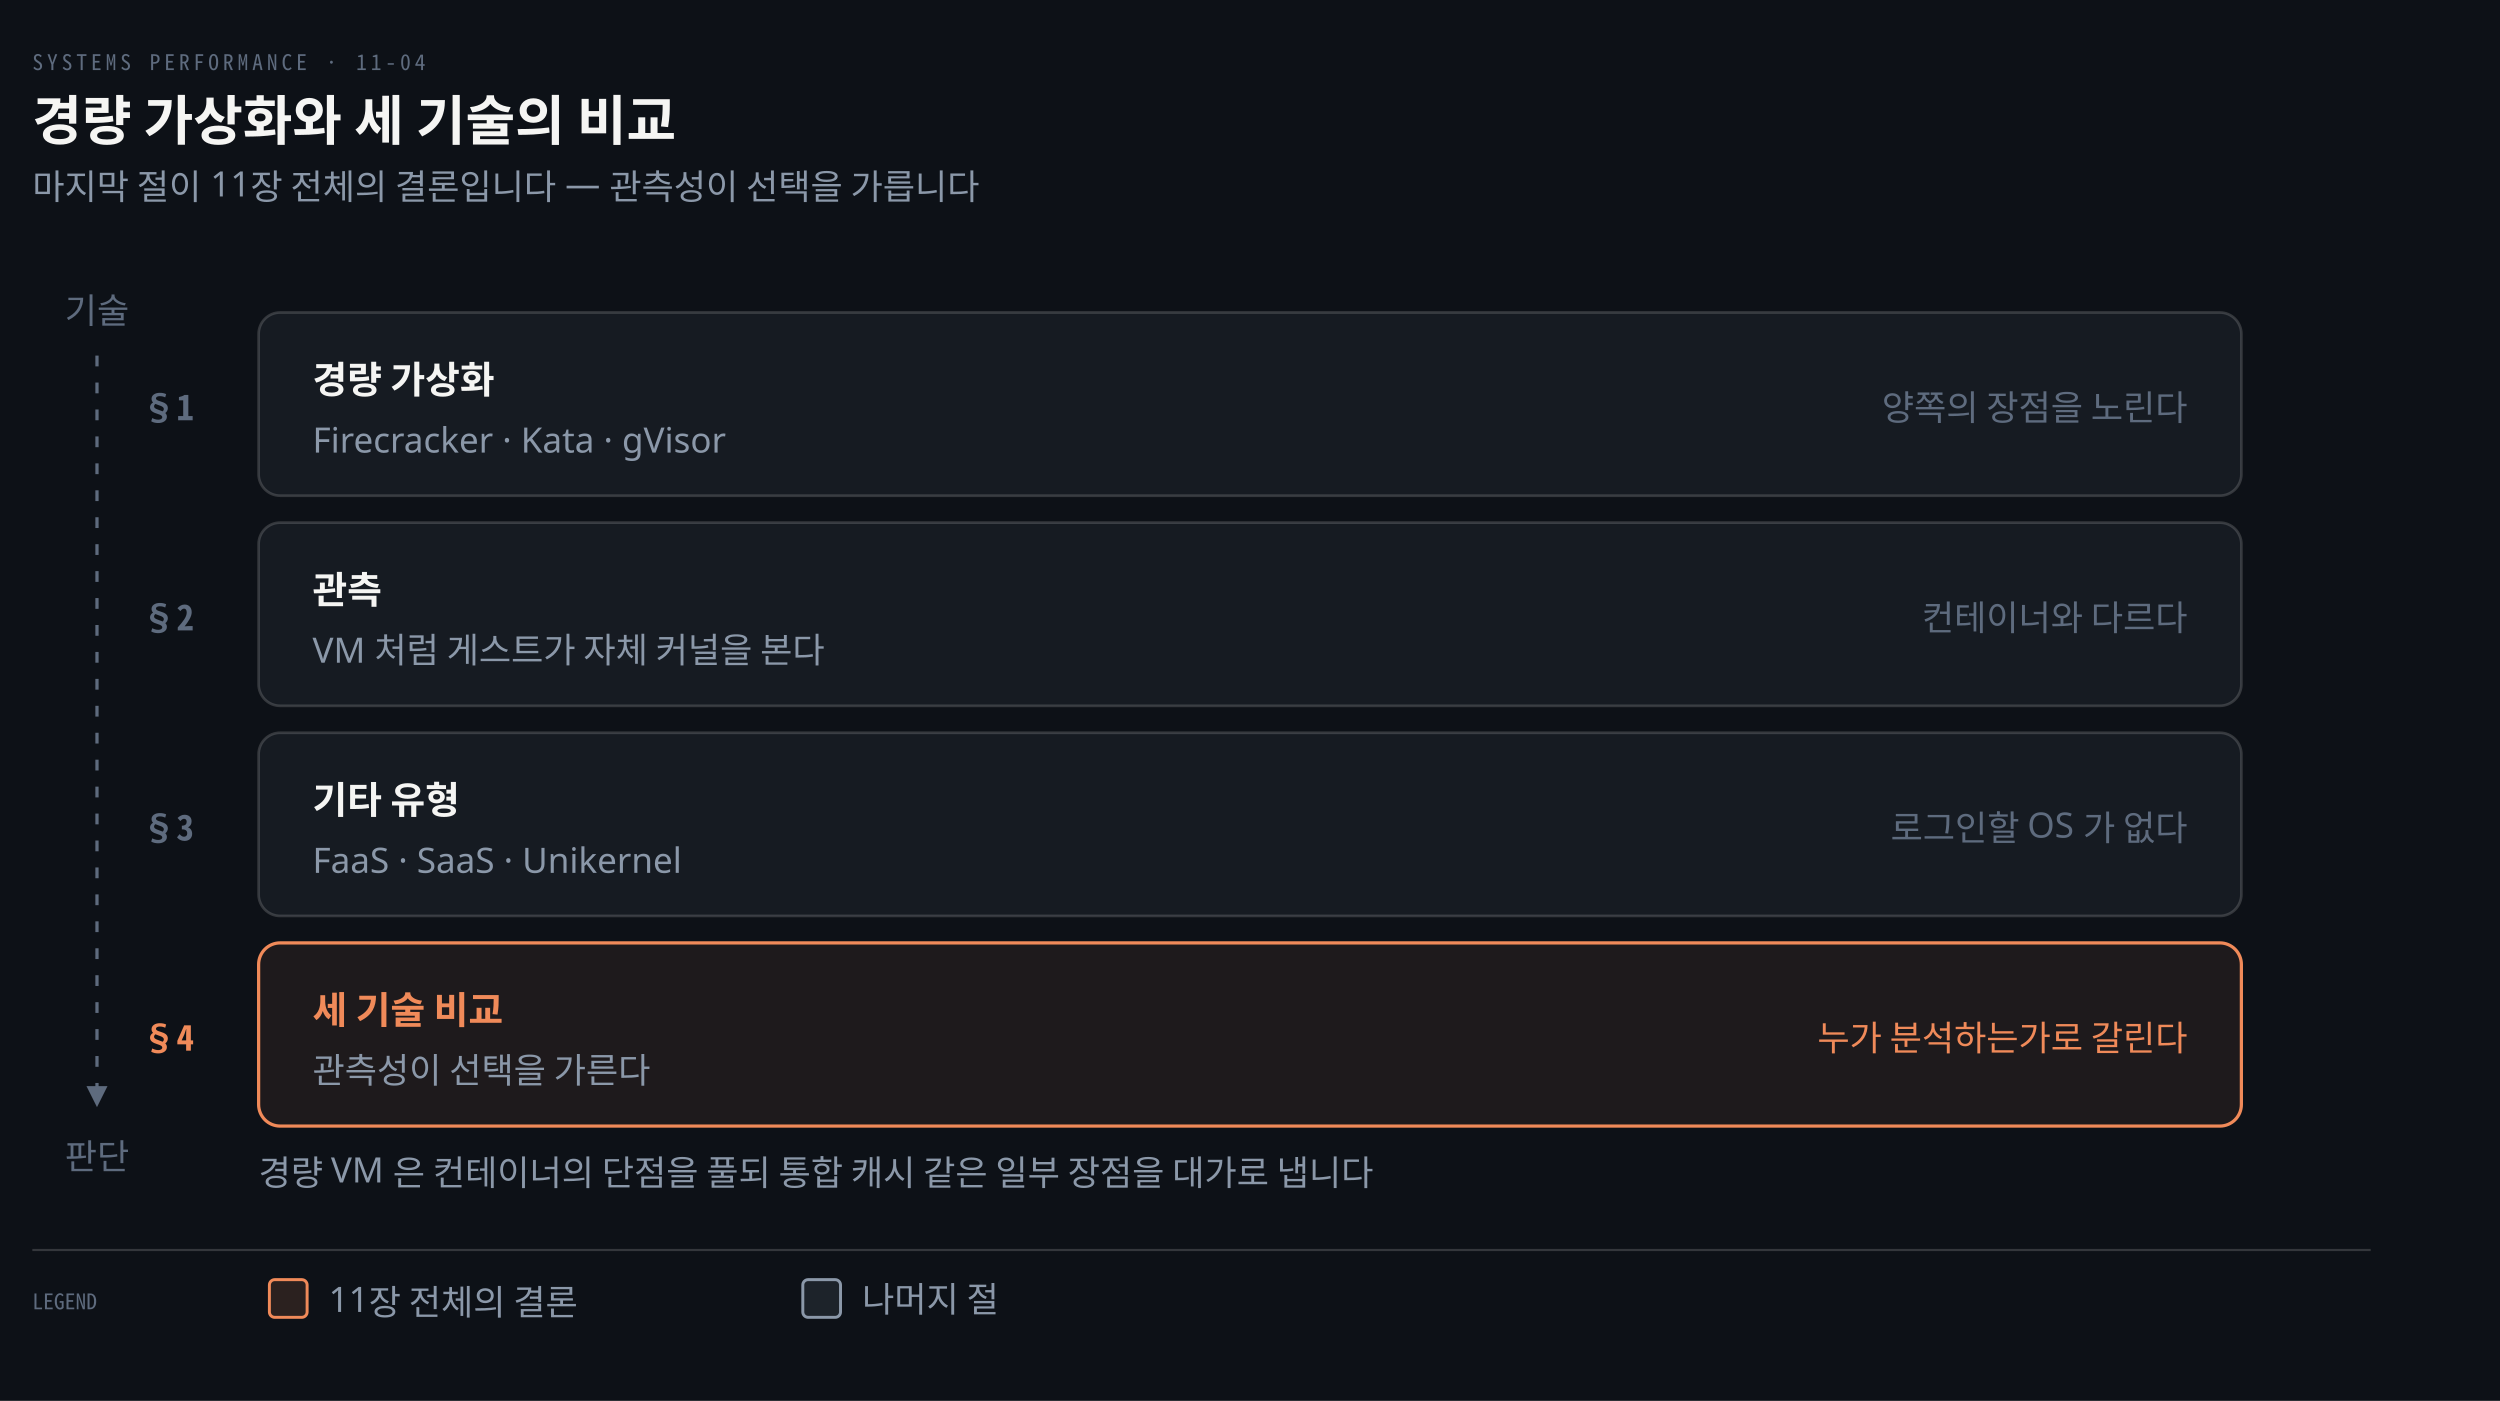
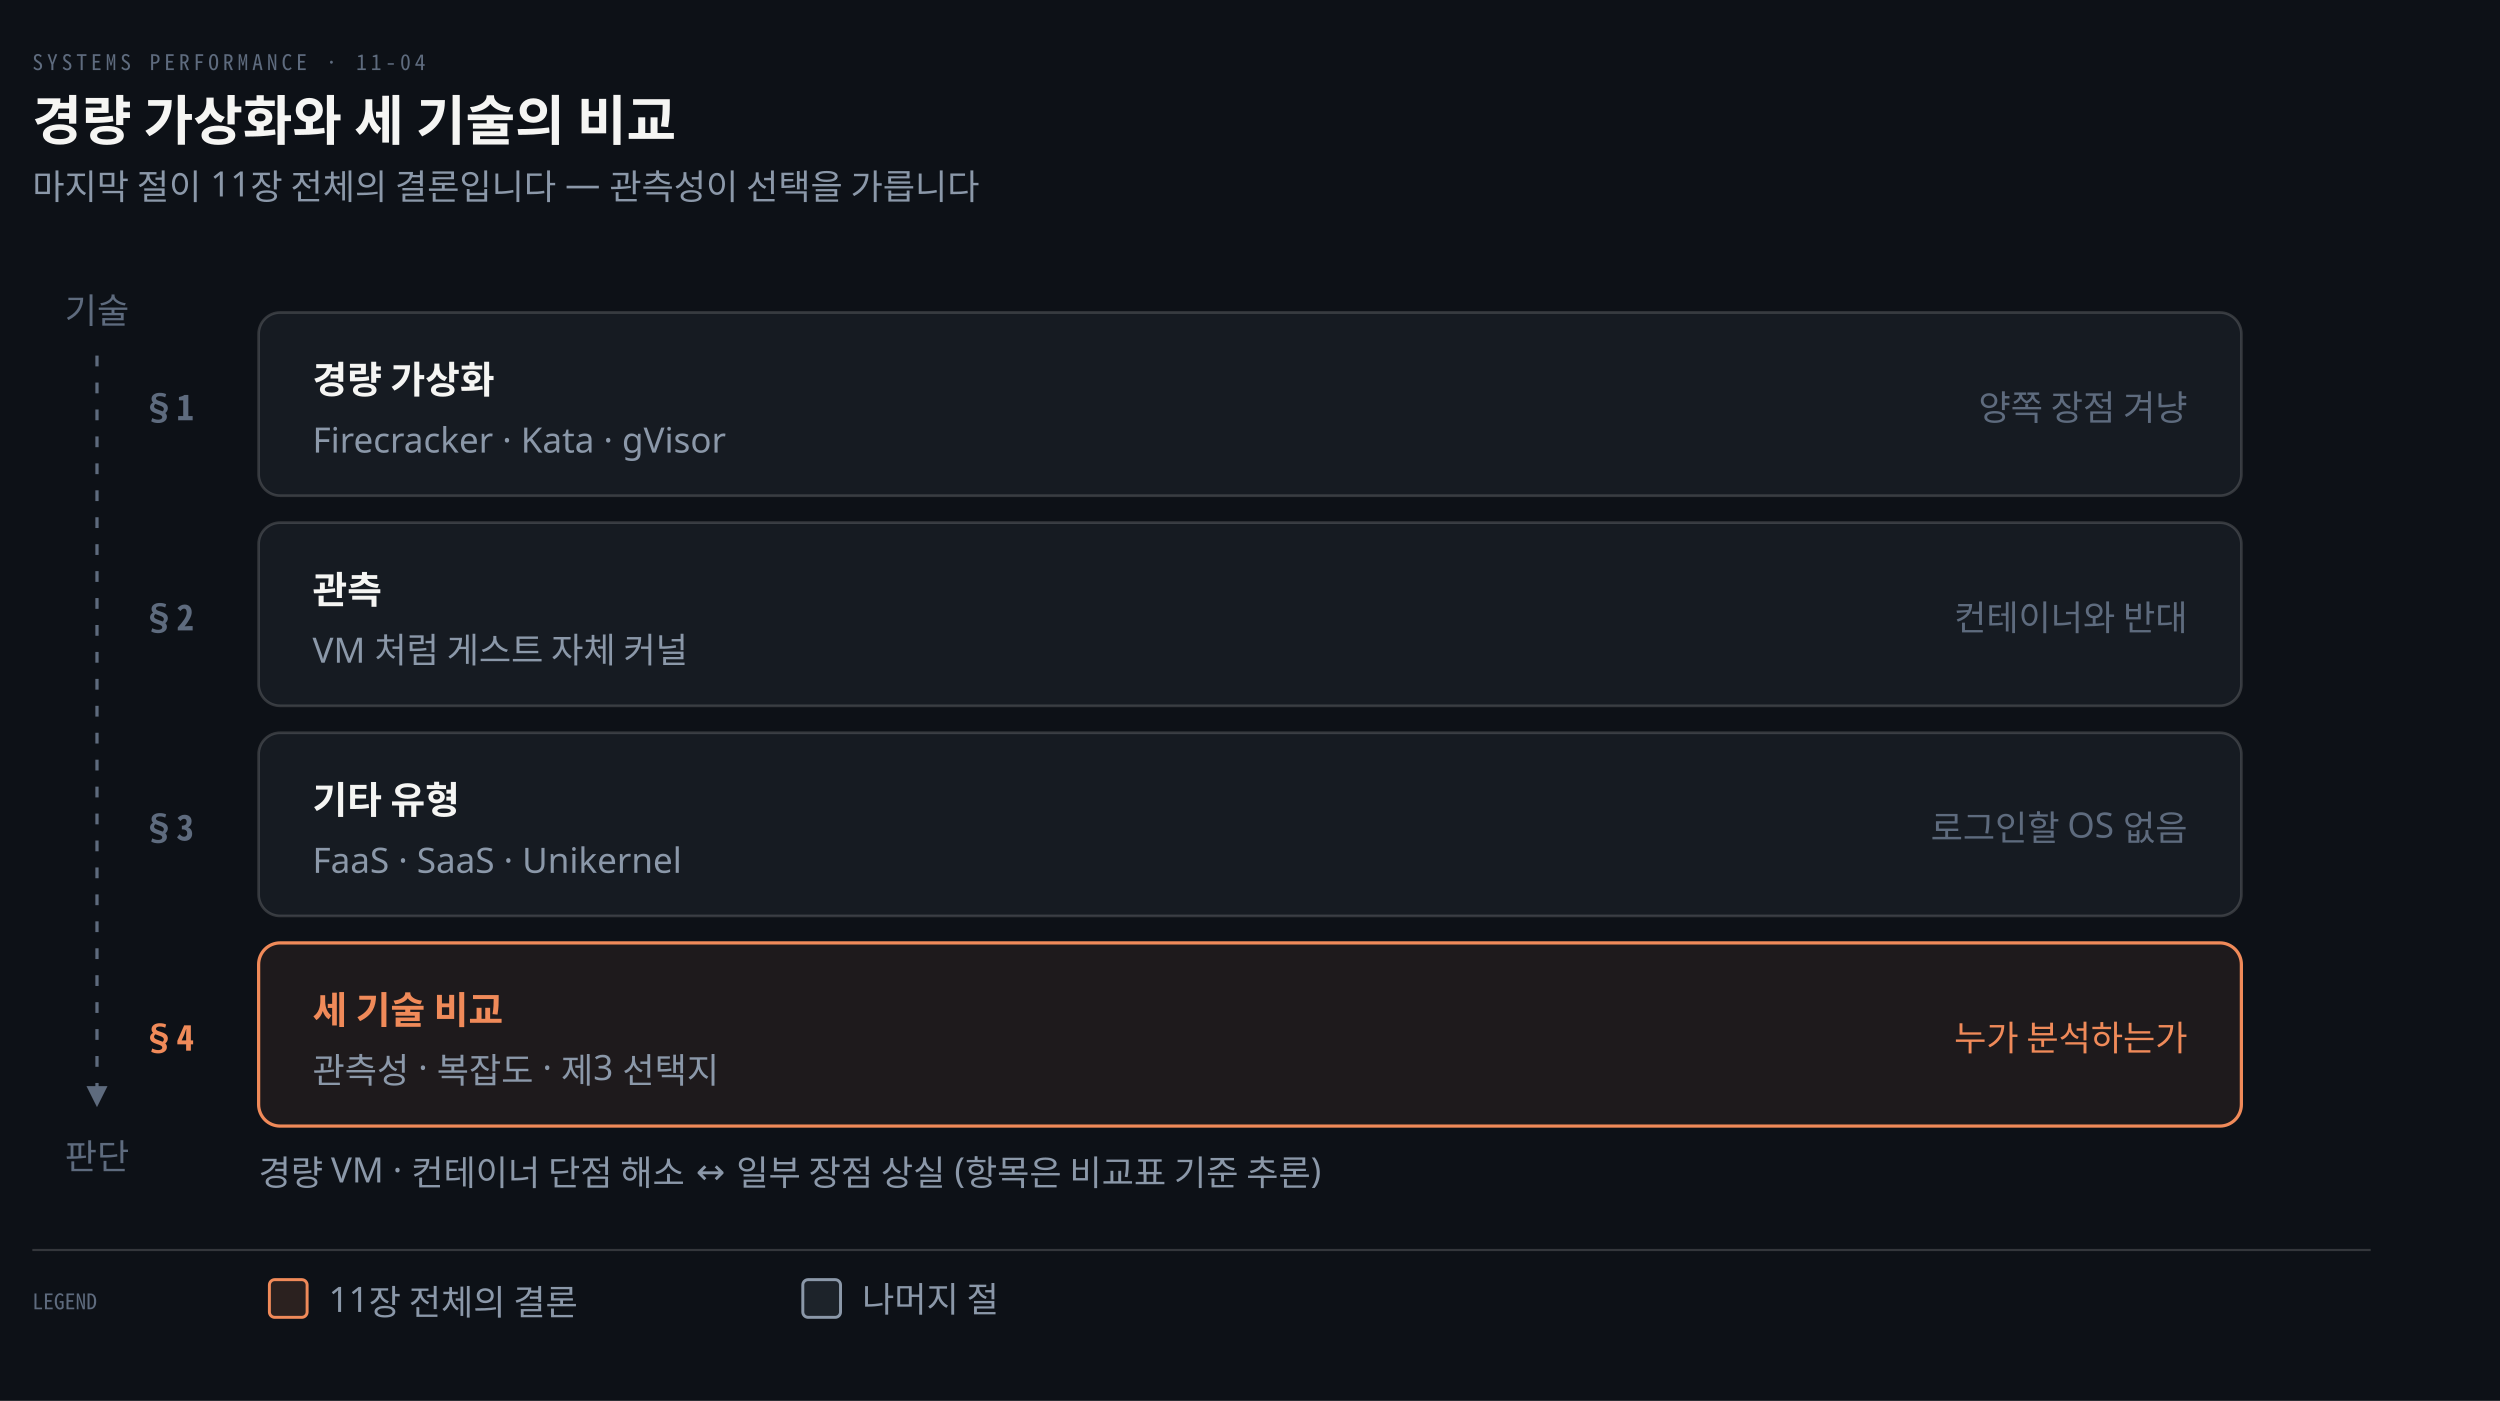
<svg xmlns="http://www.w3.org/2000/svg" viewBox="0 0 928 520" width="100%" role="img" aria-labelledby="dt dd">
  <defs>
    <marker id="ar" viewBox="0 0 8 8" refX="7" refY="4" markerWidth="6.5" markerHeight="6.5" orient="auto">
      <path d="M0 0 L8 4 L0 8 z" fill="#8B98A9" />
    </marker>
    <marker id="ok" viewBox="0 0 8 8" refX="7" refY="4" markerWidth="6.5" markerHeight="6.5" orient="auto">
      <path d="M0 0 L8 4 L0 8 z" fill="#3FB98C" />
    </marker>
    <marker id="warn" viewBox="0 0 8 8" refX="7" refY="4" markerWidth="6.5" markerHeight="6.5" orient="auto">
      <path d="M0 0 L8 4 L0 8 z" fill="#E3B341" />
    </marker>
    <marker id="bad" viewBox="0 0 8 8" refX="7" refY="4" markerWidth="6.5" markerHeight="6.5" orient="auto">
      <path d="M0 0 L8 4 L0 8 z" fill="#F0616D" />
    </marker>
    <marker id="info" viewBox="0 0 8 8" refX="7" refY="4" markerWidth="6.5" markerHeight="6.5" orient="auto">
      <path d="M0 0 L8 4 L0 8 z" fill="#6A95D8" />
    </marker>
    <marker id="acc" viewBox="0 0 8 8" refX="7" refY="4" markerWidth="6.5" markerHeight="6.5" orient="auto">
      <path d="M0 0 L8 4 L0 8 z" fill="#F08A59" />
    </marker>
    <marker id="soft" viewBox="0 0 8 8" refX="7" refY="4" markerWidth="6.5" markerHeight="6.5" orient="auto">
      <path d="M0 0 L8 4 L0 8 z" fill="#5E6B7E" />
    </marker>
  </defs>
  <rect width="928" height="520" fill="#0D1117" />
  <text x="12" y="26" font-family="'Geist Mono','Noto Sans Mono CJK KR',monospace" font-size="8" letter-spacing="0.18em" fill="#5E6B7E">SYSTEMS PERFORMANCE · 11-04</text>
  <text x="12" y="52" font-family="'Geist','Apple SD Gothic Neo','Noto Sans KR','Malgun Gothic',sans-serif" font-size="20" font-weight="600" fill="#F5F5F3">경량 가상화와 세 기술의 비교</text>
  <text x="12" y="74" font-family="'Geist','Apple SD Gothic Neo','Noto Sans KR','Malgun Gothic',sans-serif" font-size="13" fill="#8B98A9">마지막 절이 11장 전체의 결론입니다 — 관측성이 선택을 가릅니다</text>
  <rect x="96" y="116" width="736" height="68" rx="8" fill="#161B22" stroke="rgba(191,192,192,0.22)" stroke-width="1.0" />
  <text x="72" y="156" text-anchor="end" font-family="'Geist Mono','Noto Sans Mono CJK KR',monospace" font-size="13" font-weight="600" fill="#5E6B7E">§1</text>
  <text x="116" y="146" text-anchor="start" font-family="'Geist','Apple SD Gothic Neo','Noto Sans KR','Malgun Gothic',sans-serif" font-size="14" font-weight="600" fill="#F5F5F3">경량 가상화</text>
  <text x="116" y="168" text-anchor="start" font-family="'Geist','Apple SD Gothic Neo','Noto Sans KR','Malgun Gothic',sans-serif" font-size="13" font-weight="400" fill="#8B98A9">Firecracker · Kata · gVisor</text>
-   <text x="812" y="156" text-anchor="end" font-family="'Geist','Apple SD Gothic Neo','Noto Sans KR','Malgun Gothic',sans-serif" font-size="13" font-weight="400" fill="#5E6B7E">양쪽의 장점을 노린다</text>
+   <text x="812" y="156" text-anchor="end" font-family="'Geist','Apple SD Gothic Neo','Noto Sans KR','Malgun Gothic',sans-serif" font-size="13" font-weight="400" fill="#5E6B7E">양쪽 장점 겨냥</text>
  <rect x="96" y="194" width="736" height="68" rx="8" fill="#161B22" stroke="rgba(191,192,192,0.22)" stroke-width="1.0" />
  <text x="72" y="234" text-anchor="end" font-family="'Geist Mono','Noto Sans Mono CJK KR',monospace" font-size="13" font-weight="600" fill="#5E6B7E">§2</text>
  <text x="116" y="224" text-anchor="start" font-family="'Geist','Apple SD Gothic Neo','Noto Sans KR','Malgun Gothic',sans-serif" font-size="14" font-weight="600" fill="#F5F5F3">관측</text>
-   <text x="116" y="246" text-anchor="start" font-family="'Geist','Apple SD Gothic Neo','Noto Sans KR','Malgun Gothic',sans-serif" font-size="13" font-weight="400" fill="#8B98A9">VM 처럼 게스트가 자체 커널을 본다</text>
-   <text x="812" y="234" text-anchor="end" font-family="'Geist','Apple SD Gothic Neo','Noto Sans KR','Malgun Gothic',sans-serif" font-size="13" font-weight="400" fill="#5E6B7E">컨테이너와 다르다</text>
+   <text x="116" y="246" text-anchor="start" font-family="'Geist','Apple SD Gothic Neo','Noto Sans KR','Malgun Gothic',sans-serif" font-size="13" font-weight="400" fill="#8B98A9">VM 처럼 게스트 자체 커널</text>
+   <text x="812" y="234" text-anchor="end" font-family="'Geist','Apple SD Gothic Neo','Noto Sans KR','Malgun Gothic',sans-serif" font-size="13" font-weight="400" fill="#5E6B7E">컨테이너와 반대</text>
  <rect x="96" y="272" width="736" height="68" rx="8" fill="#161B22" stroke="rgba(191,192,192,0.22)" stroke-width="1.0" />
  <text x="72" y="312" text-anchor="end" font-family="'Geist Mono','Noto Sans Mono CJK KR',monospace" font-size="13" font-weight="600" fill="#5E6B7E">§3</text>
  <text x="116" y="302" text-anchor="start" font-family="'Geist','Apple SD Gothic Neo','Noto Sans KR','Malgun Gothic',sans-serif" font-size="14" font-weight="600" fill="#F5F5F3">기타 유형</text>
  <text x="116" y="324" text-anchor="start" font-family="'Geist','Apple SD Gothic Neo','Noto Sans KR','Malgun Gothic',sans-serif" font-size="13" font-weight="400" fill="#8B98A9">FaaS · SaaS · Unikernel</text>
-   <text x="812" y="312" text-anchor="end" font-family="'Geist','Apple SD Gothic Neo','Noto Sans KR','Malgun Gothic',sans-serif" font-size="13" font-weight="400" fill="#5E6B7E">로그인할 OS 가 없다</text>
+   <text x="812" y="312" text-anchor="end" font-family="'Geist','Apple SD Gothic Neo','Noto Sans KR','Malgun Gothic',sans-serif" font-size="13" font-weight="400" fill="#5E6B7E">로그인할 OS 없음</text>
  <rect x="96" y="350" width="736" height="68" rx="8" fill="#F08A5914" stroke="#F08A59" stroke-width="1.2" />
  <text x="72" y="390" text-anchor="end" font-family="'Geist Mono','Noto Sans Mono CJK KR',monospace" font-size="13" font-weight="600" fill="#F08A59">§4</text>
  <text x="116" y="380" text-anchor="start" font-family="'Geist','Apple SD Gothic Neo','Noto Sans KR','Malgun Gothic',sans-serif" font-size="14" font-weight="600" fill="#F08A59">세 기술 비교</text>
-   <text x="116" y="402" text-anchor="start" font-family="'Geist','Apple SD Gothic Neo','Noto Sans KR','Malgun Gothic',sans-serif" font-size="13" font-weight="400" fill="#8B98A9">관측성이 선택을 가른다</text>
-   <text x="812" y="390" text-anchor="end" font-family="'Geist','Apple SD Gothic Neo','Noto Sans KR','Malgun Gothic',sans-serif" font-size="13" font-weight="400" fill="#F08A59">누가 분석하는가로 갈린다</text>
+   <text x="116" y="402" text-anchor="start" font-family="'Geist','Apple SD Gothic Neo','Noto Sans KR','Malgun Gothic',sans-serif" font-size="13" font-weight="400" fill="#8B98A9">관측성 · 복잡도 · 제3 선택지</text>
+   <text x="812" y="390" text-anchor="end" font-family="'Geist','Apple SD Gothic Neo','Noto Sans KR','Malgun Gothic',sans-serif" font-size="13" font-weight="400" fill="#F08A59">누가 분석하는가</text>
  <text x="36" y="120" text-anchor="middle" font-family="'Geist','Apple SD Gothic Neo','Noto Sans KR','Malgun Gothic',sans-serif" font-size="13" font-weight="400" fill="#5E6B7E">기술</text>
  <path d="M 36 132 L 36 410" fill="none" stroke="#5E6B7E" stroke-width="1.2" marker-end="url(#soft)" stroke-dasharray="4 6" />
  <text x="36" y="434" text-anchor="middle" font-family="'Geist','Apple SD Gothic Neo','Noto Sans KR','Malgun Gothic',sans-serif" font-size="13" font-weight="400" fill="#5E6B7E">판단</text>
-   <text x="96" y="440" text-anchor="start" font-family="'Geist','Apple SD Gothic Neo','Noto Sans KR','Malgun Gothic',sans-serif" font-size="13" font-weight="400" fill="#8B98A9">경량 VM 은 컨테이너의 단점을 풀되 통합 캐시 같은 일부 장점을 대가로 냅니다</text>
+   <text x="96" y="440" text-anchor="start" font-family="'Geist','Apple SD Gothic Neo','Noto Sans KR','Malgun Gothic',sans-serif" font-size="13" font-weight="400" fill="#8B98A9">경량 VM · 컨테이너 단점 해소 ↔ 일부 장점 상실 (항목은 비교표 기준 추론)</text>
  <line x1="12" y1="464" x2="880" y2="464" stroke="rgba(191,192,192,0.22)" stroke-width="0.8" />
  <text x="12" y="486" text-anchor="start" font-family="'Geist Mono','Noto Sans Mono CJK KR',monospace" font-size="8" font-weight="400" fill="#5E6B7E">LEGEND</text>
  <rect x="100" y="475" width="14" height="14" rx="2" fill="#F08A5922" stroke="#F08A59" stroke-width="1.1" />
  <text x="122" y="487" text-anchor="start" font-family="'Geist','Apple SD Gothic Neo','Noto Sans KR','Malgun Gothic',sans-serif" font-size="13" font-weight="400" fill="#8B98A9">11장 전체의 결론</text>
  <rect x="298" y="475" width="14" height="14" rx="2" fill="#8B98A922" stroke="#8B98A9" stroke-width="1.1" />
  <text x="320" y="487" text-anchor="start" font-family="'Geist','Apple SD Gothic Neo','Noto Sans KR','Malgun Gothic',sans-serif" font-size="13" font-weight="400" fill="#8B98A9">나머지 절</text>
</svg>
